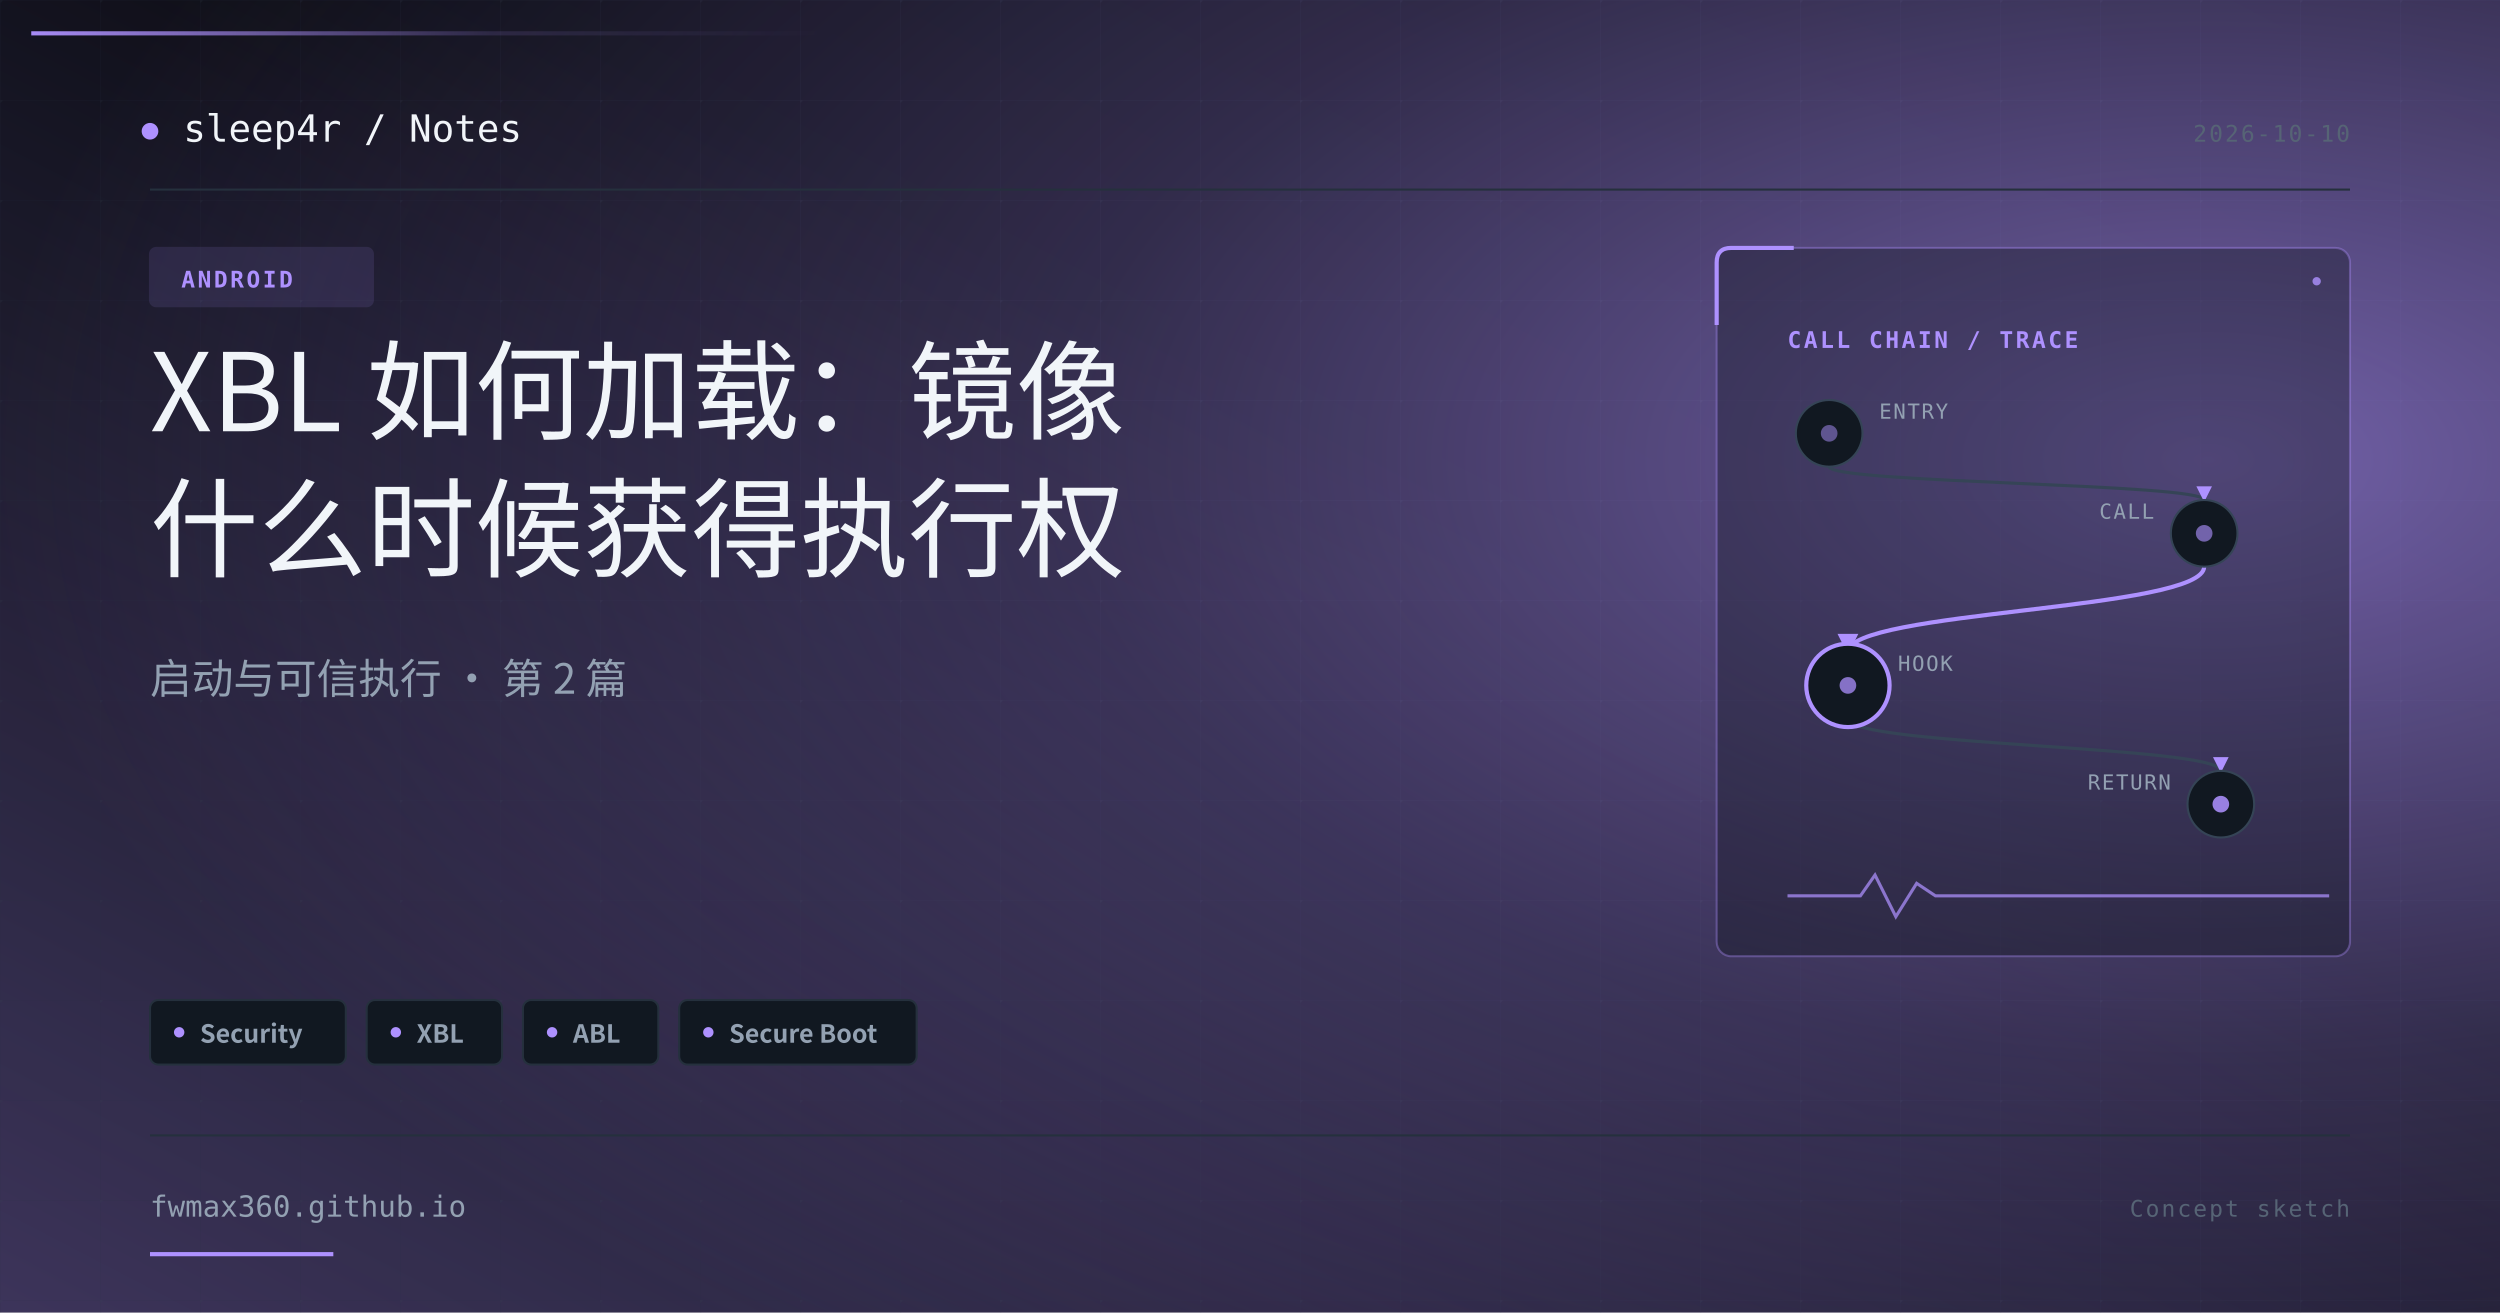
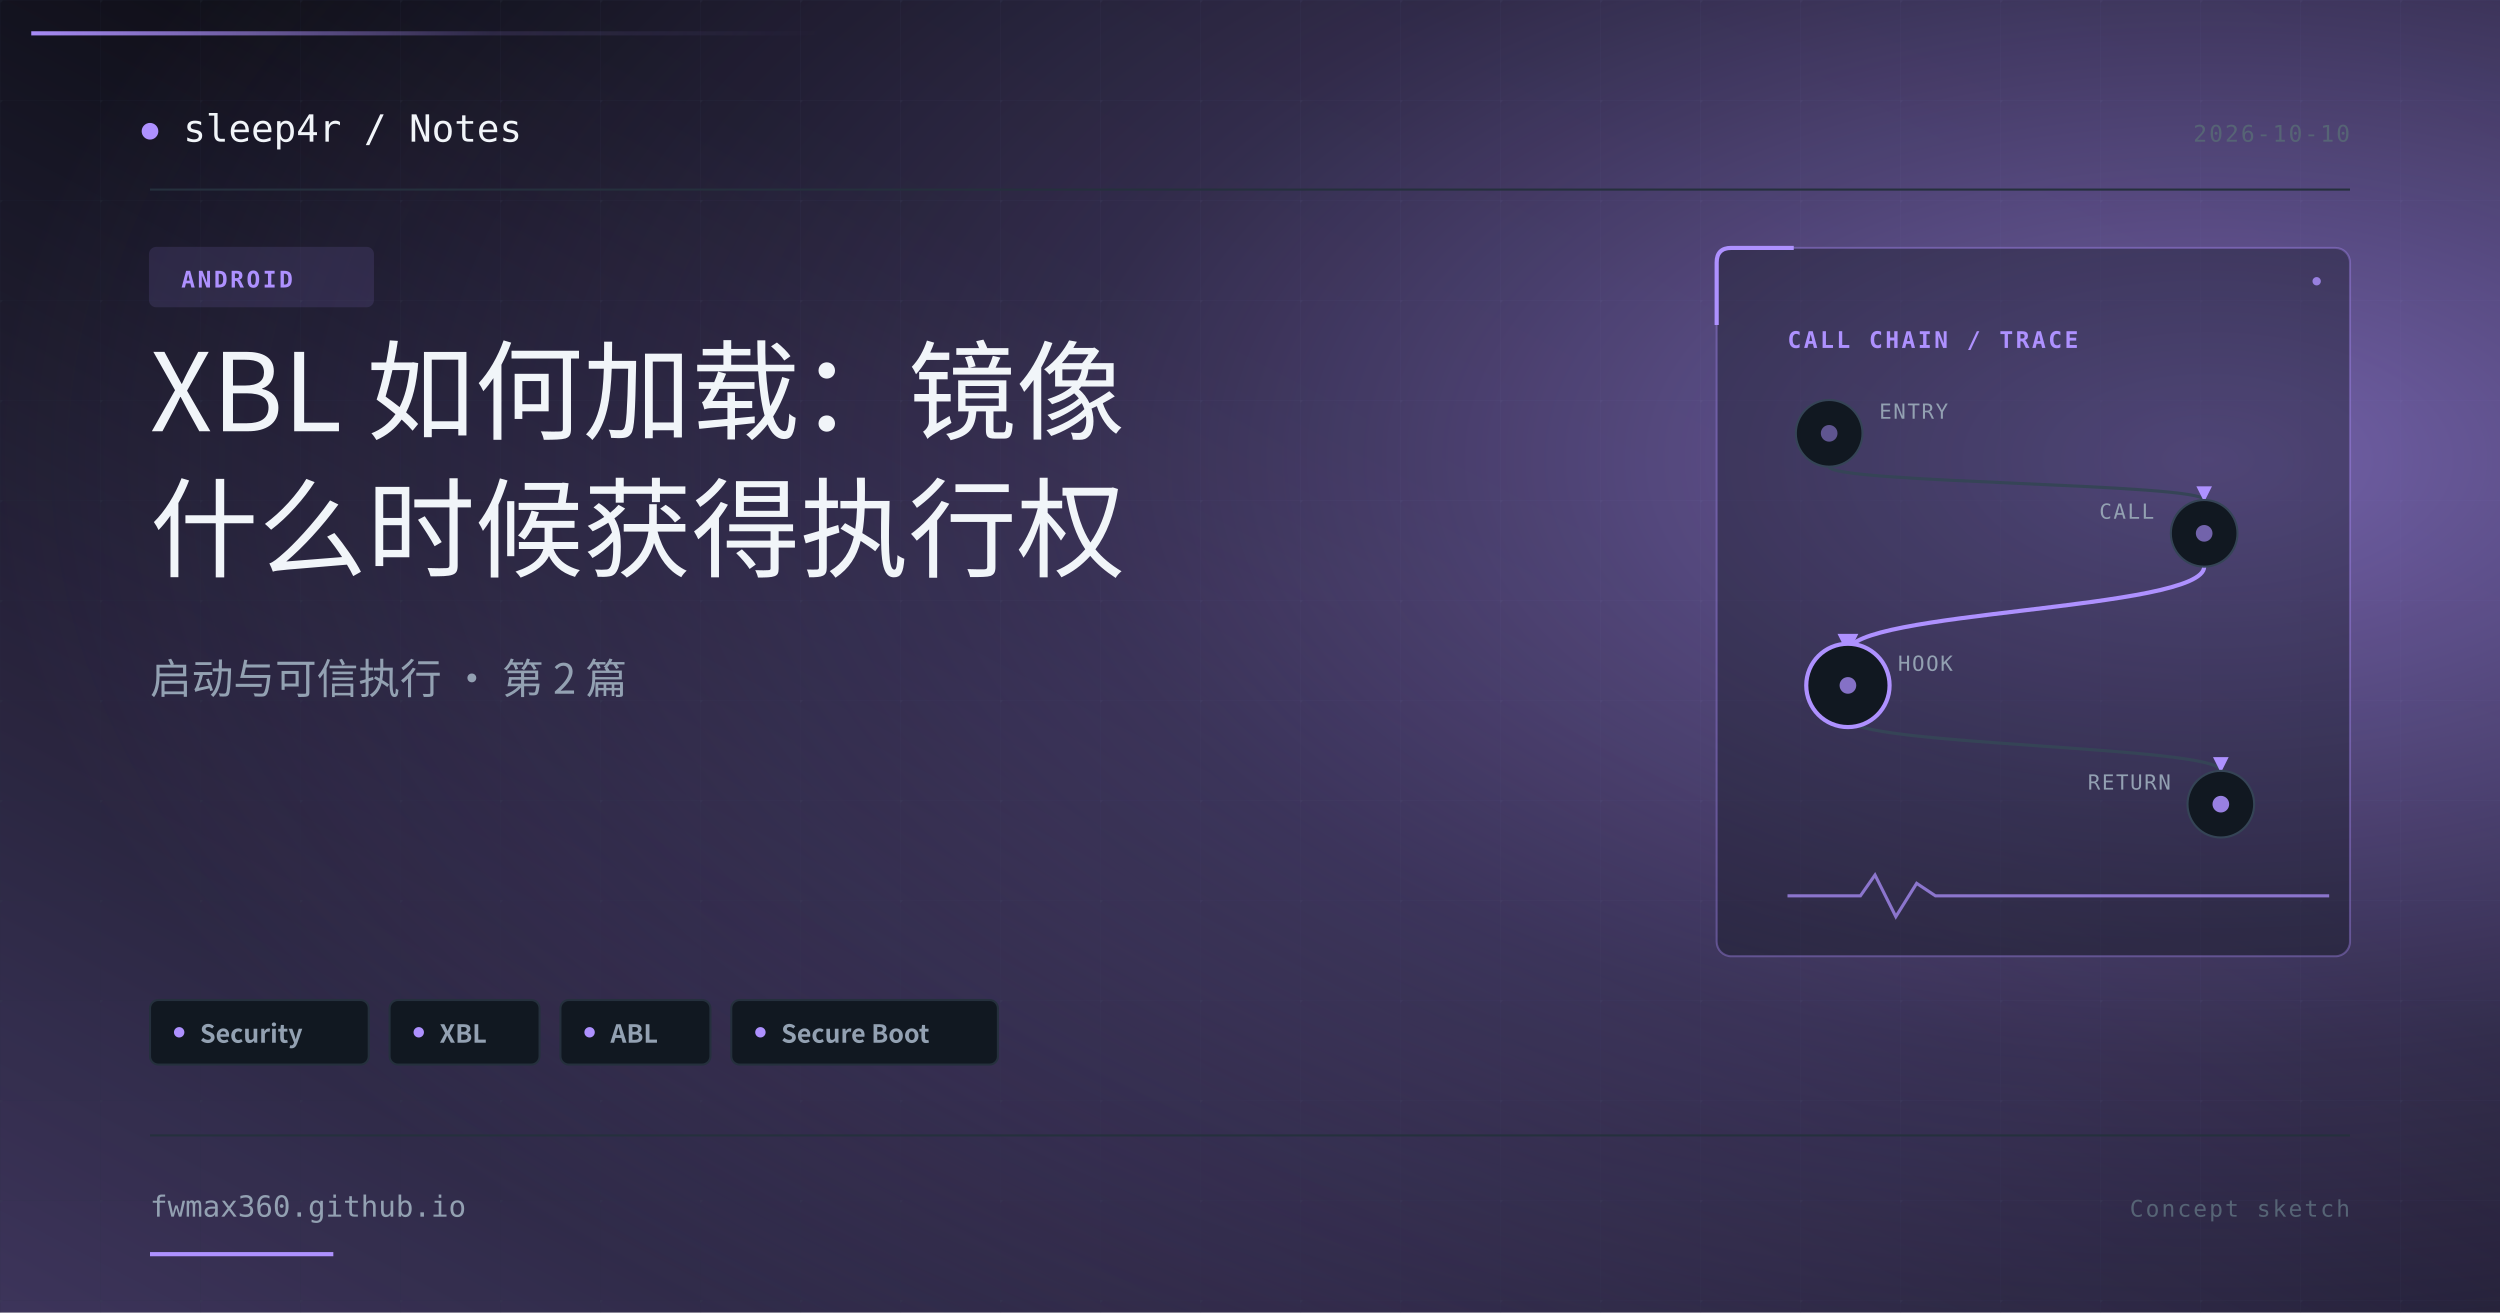
<svg xmlns="http://www.w3.org/2000/svg" width="1200" height="630" viewBox="0 0 1200 630" role="img" aria-labelledby="cover-title cover-desc">
  <defs>
    <pattern id="grid" width="48" height="48" patternUnits="userSpaceOnUse">
      <path d="M 48 0 L 0 0 0 48" fill="none" stroke="#25303d" stroke-width="1" opacity="0.42" />
      <circle cx="0" cy="0" r="1.25" fill="#354456" opacity="0.58" />
    </pattern>
    <radialGradient id="glow" cx="88%" cy="35%" r="88%">
      <stop offset="0" stop-color="#ae91ff" stop-opacity="0.64" />
      <stop offset="0.52" stop-color="#ae91ff" stop-opacity="0.24" />
      <stop offset="1" stop-color="#ae91ff" stop-opacity="0" />
    </radialGradient>
    <linearGradient id="wash" x1="0" y1="1" x2="1" y2="0">
      <stop offset="0" stop-color="#ae91ff" stop-opacity="0.32" />
      <stop offset="0.6" stop-color="#ae91ff" stop-opacity="0.025" />
      <stop offset="1" stop-color="#ae91ff" stop-opacity="0" />
    </linearGradient>
    <linearGradient id="rail" x1="0" y1="0" x2="1" y2="0">
      <stop offset="0" stop-color="#ae91ff" stop-opacity="0.95" />
      <stop offset="0.58" stop-color="#ae91ff" stop-opacity="0.14" />
      <stop offset="1" stop-color="#ae91ff" stop-opacity="0" />
    </linearGradient>
    <marker id="arrow" viewBox="0 0 8 8" refX="7" refY="4" markerWidth="5" markerHeight="5" orient="auto-start-reverse">
      <path d="M 0 0 L 8 4 L 0 8 z" fill="#ae91ff" />
    </marker>
    <style>
      .mono { font-family: 'JetBrains Mono', 'SFMono-Regular', Menlo, Consolas, monospace; }
      .sans { font-family: 'Helvetica Neue', 'PingFang SC', 'Hiragino Sans GB', 'Microsoft YaHei', 'Noto Sans CJK SC', sans-serif; }
      .micro { font-family: 'JetBrains Mono', 'SFMono-Regular', Menlo, Consolas, monospace; font-size: 10px; letter-spacing: .75px; }
      .chip { font-family: 'Helvetica Neue', 'PingFang SC', 'Hiragino Sans GB', 'Microsoft YaHei', 'Noto Sans CJK SC', sans-serif; font-size: 12px; font-weight: 600; }
      .diagram-label { font-family: 'JetBrains Mono', 'SFMono-Regular', Menlo, Consolas, monospace; font-size: 11px; font-weight: 700; letter-spacing: 1.2px; }
    </style>
  </defs>
  <rect width="1200" height="630" fill="#07090d" />
  <rect width="1200" height="630" fill="url(#wash)" />
  <rect width="1200" height="630" fill="url(#grid)" opacity="0.25" />
  <rect width="1200" height="630" fill="url(#glow)" />
  <rect x="15" y="15" width="380" height="2" fill="url(#rail)" />
  <circle cx="72" cy="63" r="4" fill="#ae91ff" />
  <text x="88" y="68" class="mono" font-size="18" font-weight="500" letter-spacing="0" fill="#f1f5f9">sleep4r / Notes</text>
  <text x="1128" y="68" class="mono" font-size="11" text-anchor="end" letter-spacing="1" fill="#566475">2026-10-10</text>
  <line x1="72" y1="91" x2="1128" y2="91" stroke="#25303d" />
  <rect x="72" y="119" width="107" height="28" rx="3" fill="#ae91ff" opacity="0.12" stroke="#ae91ff" />
  <text x="87" y="138" class="mono" font-size="11" font-weight="700" letter-spacing="1.2" fill="#ae91ff">ANDROID</text>
  <text class="sans" font-size="52" font-weight="400" letter-spacing="0" fill="#f1f5f9">
    <tspan x="72" y="207">XBL 如何加载：镜像</tspan>
    <tspan x="72" y="273">什么时候获得执行权</tspan>
  </text>
  <text x="72" y="333" class="sans" font-size="20" font-weight="400" fill="#93a1b2">启动与可信执行 · 第 2 篇</text>
  <rect x="824" y="119" width="304" height="340" rx="7" fill="#0d1219" fill-opacity="0.35" stroke="#ae91ff" stroke-opacity="0.35" />
  <path d="M 824 156 V 126 Q 824 119 831 119 H 861" fill="none" stroke="#ae91ff" stroke-width="2" />
  <circle cx="1112" cy="135" r="2" fill="#ae91ff" opacity="0.8" />
  <text x="858" y="167" class="diagram-label" fill="#ae91ff">CALL CHAIN / TRACE</text>
  <path d="M 878 224 C 878 232, 1058 232, 1058 240" fill="none" stroke="#354456" stroke-width="1.5" marker-end="url(#arrow)" />
  <path d="M 1058 272 C 1058 293, 887 293, 887 313" fill="none" stroke="#ae91ff" stroke-width="2" marker-end="url(#arrow)" />
  <path d="M 887 345 C 887 358, 1066 358, 1066 370" fill="none" stroke="#354456" stroke-width="1.5" marker-end="url(#arrow)" />
  <circle cx="878" cy="208" r="16" fill="#111821" stroke="#354456" stroke-width="1" />
  <circle cx="878" cy="208" r="4" fill="#ae91ff" opacity="0.5" />
  <text x="902" y="201" class="micro" text-anchor="start" fill="#93a1b2">ENTRY</text>
  <circle cx="1058" cy="256" r="16" fill="#111821" stroke="#354456" stroke-width="1" />
  <circle cx="1058" cy="256" r="4" fill="#ae91ff" opacity="0.62" />
  <text x="1034" y="249" class="micro" text-anchor="end" fill="#93a1b2">CALL</text>
  <circle cx="887" cy="329" r="20" fill="#111821" stroke="#ae91ff" stroke-width="2" />
  <circle cx="887" cy="329" r="4" fill="#ae91ff" opacity="0.74" />
  <text x="911" y="322" class="micro" text-anchor="start" fill="#93a1b2">HOOK</text>
  <circle cx="1066" cy="386" r="16" fill="#111821" stroke="#354456" stroke-width="1" />
  <circle cx="1066" cy="386" r="4" fill="#ae91ff" opacity="0.86" />
  <text x="1042" y="379" class="micro" text-anchor="end" fill="#93a1b2">RETURN</text>
  <path d="M 858 430 h 35 l 7 -10 10 20 10 -16 9 6 h 189" fill="none" stroke="#ae91ff" stroke-width="1.5" opacity="0.72" />
-   <rect x="72" y="480" width="94" height="31" rx="4" fill="#111821" stroke="#25303d" />
+   <rect x="72" y="480" width="105" height="31" rx="4" fill="#111821" stroke="#25303d" />
  <circle cx="86" cy="495.5" r="2.5" fill="#ae91ff" />
  <text x="96" y="500.5" class="chip" fill="#93a1b2">Security</text>
-   <rect x="176" y="480" width="65" height="31" rx="4" fill="#111821" stroke="#25303d" />
-   <circle cx="190" cy="495.5" r="2.5" fill="#ae91ff" />
-   <text x="200" y="500.5" class="chip" fill="#93a1b2">XBL</text>
-   <rect x="251" y="480" width="65" height="31" rx="4" fill="#111821" stroke="#25303d" />
-   <circle cx="265" cy="495.5" r="2.5" fill="#ae91ff" />
-   <text x="275" y="500.5" class="chip" fill="#93a1b2">ABL</text>
-   <rect x="326" y="480" width="114" height="31" rx="4" fill="#111821" stroke="#25303d" />
-   <circle cx="340" cy="495.5" r="2.5" fill="#ae91ff" />
-   <text x="350" y="500.5" class="chip" fill="#93a1b2">Secure Boot</text>
+   <rect x="187" y="480" width="72" height="31" rx="4" fill="#111821" stroke="#25303d" />
+   <circle cx="201" cy="495.5" r="2.5" fill="#ae91ff" />
+   <text x="211" y="500.5" class="chip" fill="#93a1b2">XBL</text>
+   <rect x="269" y="480" width="72" height="31" rx="4" fill="#111821" stroke="#25303d" />
+   <circle cx="283" cy="495.5" r="2.5" fill="#ae91ff" />
+   <text x="293" y="500.5" class="chip" fill="#93a1b2">ABL</text>
+   <rect x="351" y="480" width="128" height="31" rx="4" fill="#111821" stroke="#25303d" />
+   <circle cx="365" cy="495.5" r="2.5" fill="#ae91ff" />
+   <text x="375" y="500.5" class="chip" fill="#93a1b2">Secure Boot</text>
  <line x1="72" y1="545" x2="1128" y2="545" stroke="#25303d" />
  <text x="72" y="584" class="mono" font-size="14" font-weight="400" letter-spacing="0" fill="#93a1b2">fwmax360.github.io</text>
  <text x="1128" y="584" class="mono" font-size="11" text-anchor="end" letter-spacing="1" fill="#566475">Concept sketch</text>
  <rect x="72" y="601" width="88" height="2" fill="#ae91ff" />
</svg>
